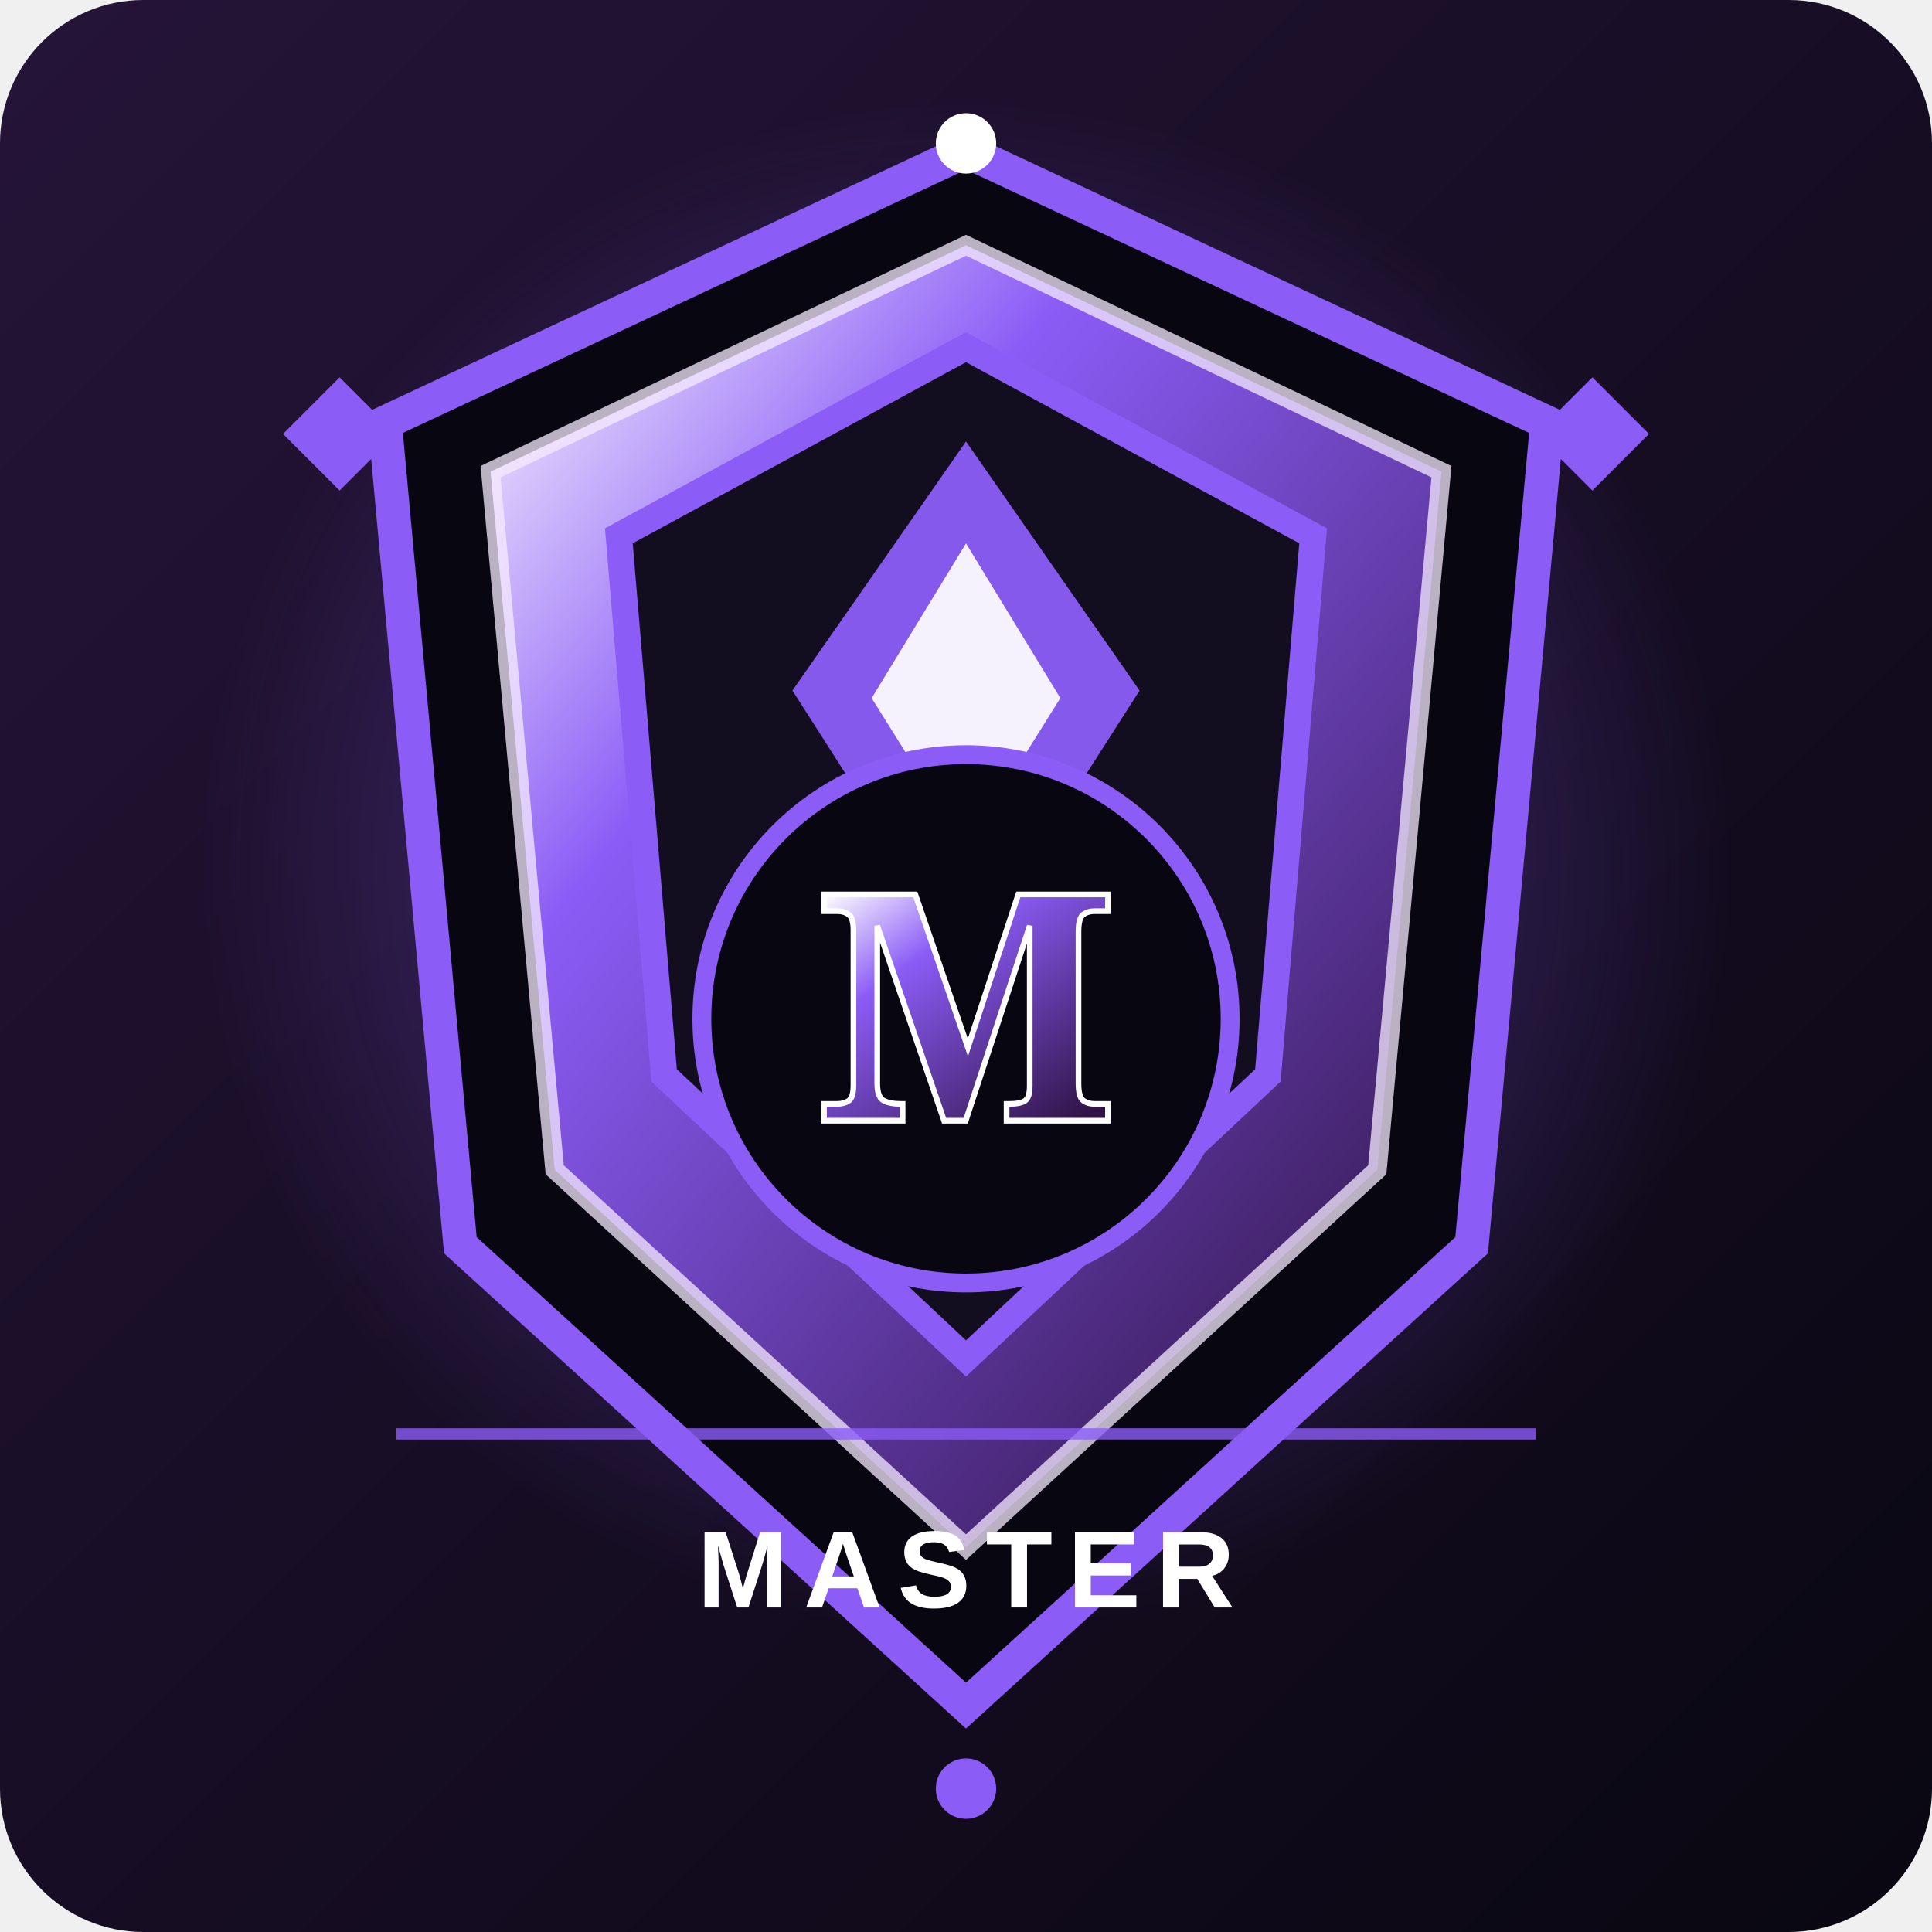
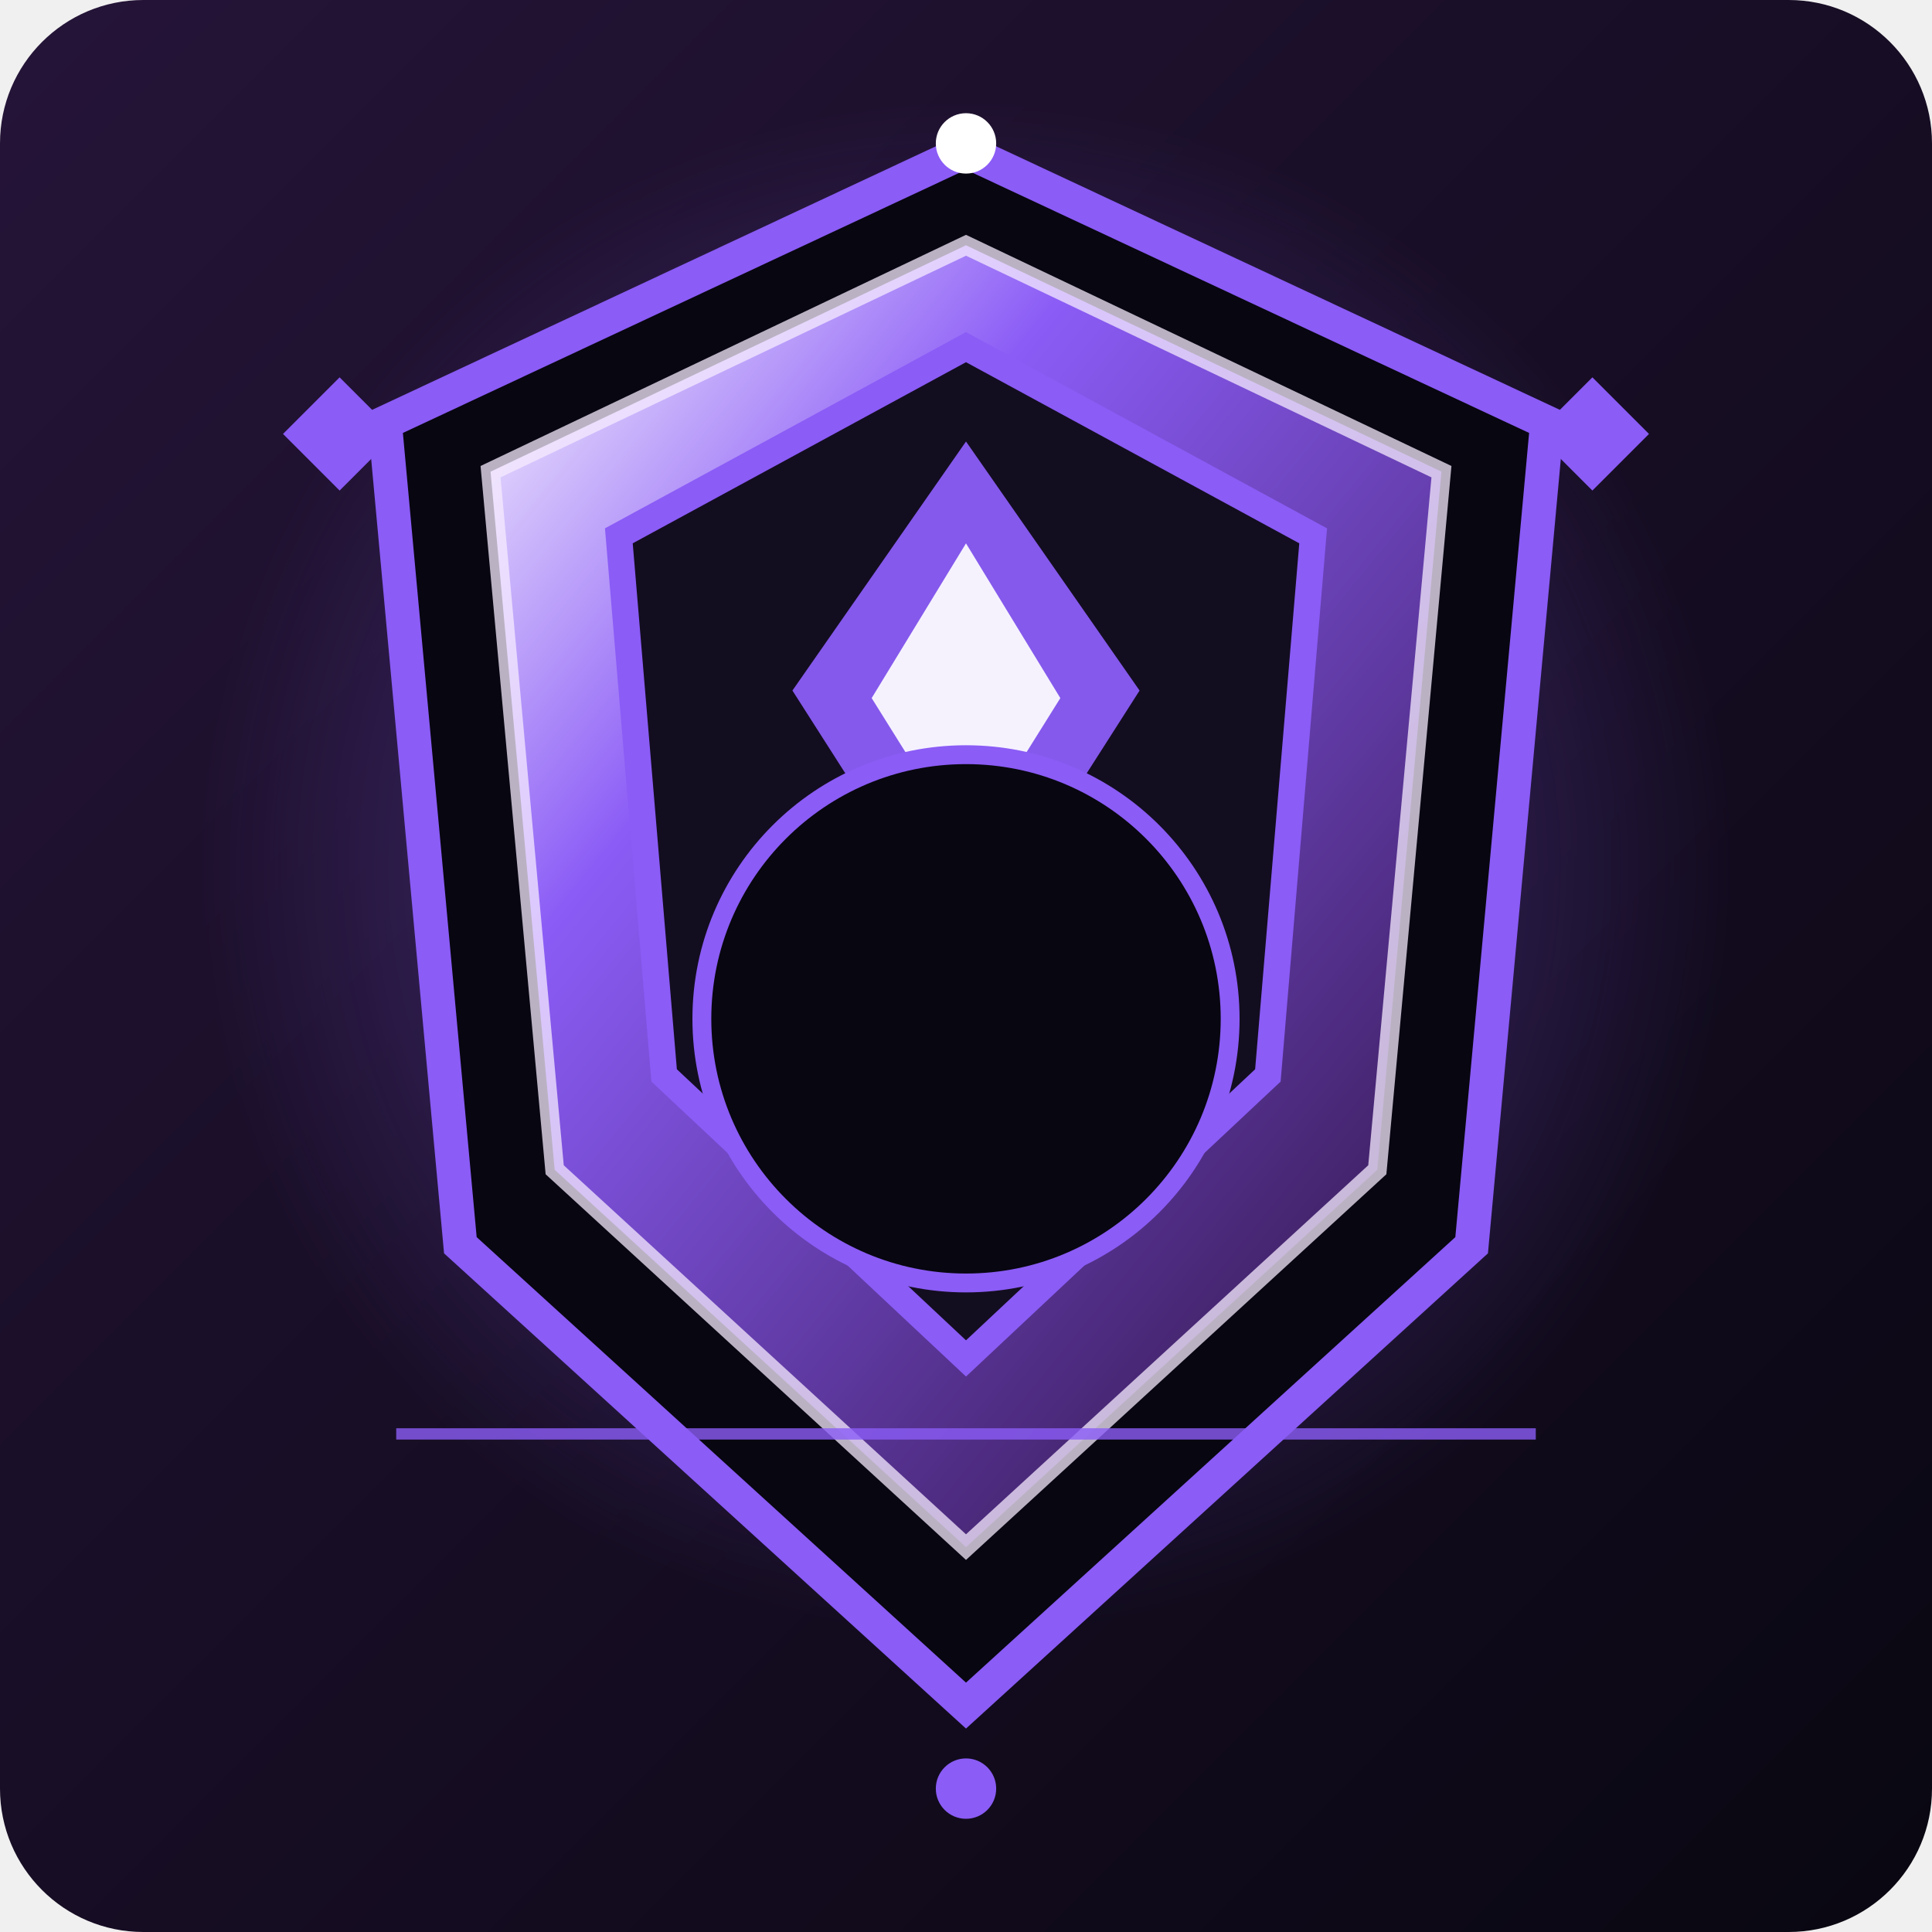
<svg xmlns="http://www.w3.org/2000/svg" viewBox="0 0 512 512" role="img" aria-label="MASTER rank emblem">
  <defs>
    <linearGradient id="bg" x1="0" y1="0" x2="1" y2="1">
      <stop stop-color="#251438" />
      <stop offset="1" stop-color="#090711" />
    </linearGradient>
    <linearGradient id="metal" x1="0" y1="0" x2="0.9" y2="1">
      <stop stop-color="#fff" />
      <stop offset=".32" stop-color="#8b5cf6" />
      <stop offset="1" stop-color="#301447" />
    </linearGradient>
    <radialGradient id="glow">
      <stop stop-color="#8b5cf6" stop-opacity=".55" />
      <stop offset="1" stop-color="#8b5cf6" stop-opacity="0" />
    </radialGradient>
    <filter id="shadow">
      <feGaussianBlur stdDeviation="9" />
    </filter>
  </defs>
  <rect width="512" height="512" rx="38" fill="url(#bg)" />
  <circle cx="256" cy="230" r="205" fill="url(#glow)" />
  <path d="M256 40 410 112 390 330 256 452 122 330 102 112Z" fill="#080611" stroke="#8b5cf6" stroke-width="9" />
  <path d="M256 65 382 125 365 310 256 410 147 310 130 125Z" fill="url(#metal)" stroke="#f5eaff" stroke-opacity=".75" stroke-width="5" />
  <path d="M256 92 348 142 336 285 256 360 176 285 164 142Z" fill="#130d20" stroke="#8b5cf6" stroke-width="7" />
  <path d="M256 117 302 183 256 255 210 183Z" fill="#8b5cf6" opacity=".95" />
  <path d="M256 144 281 185 256 225 231 185Z" fill="#fff" opacity=".92" />
  <circle cx="256" cy="270" r="70" fill="#080611" stroke="#8b5cf6" stroke-width="5" />
-   <text x="256" y="297" text-anchor="middle" font-family="Georgia,serif" font-size="84" font-weight="900" fill="url(#metal)" stroke="#fff" stroke-width="1.5">M</text>
  <path d="M105 380H407" stroke="#8b5cf6" stroke-width="3" opacity=".8" />
-   <text x="256" y="426" text-anchor="middle" font-family="Arial,sans-serif" font-size="29" font-weight="900" letter-spacing="4" fill="#fff">MASTER</text>
  <path d="m90 100 15 15-15 15-15-15Zm332 0 15 15-15 15-15-15Z" fill="#8b5cf6" />
  <circle cx="256" cy="38" r="8" fill="#fff" />
  <circle cx="256" cy="474" r="8" fill="#8b5cf6" />
</svg>
